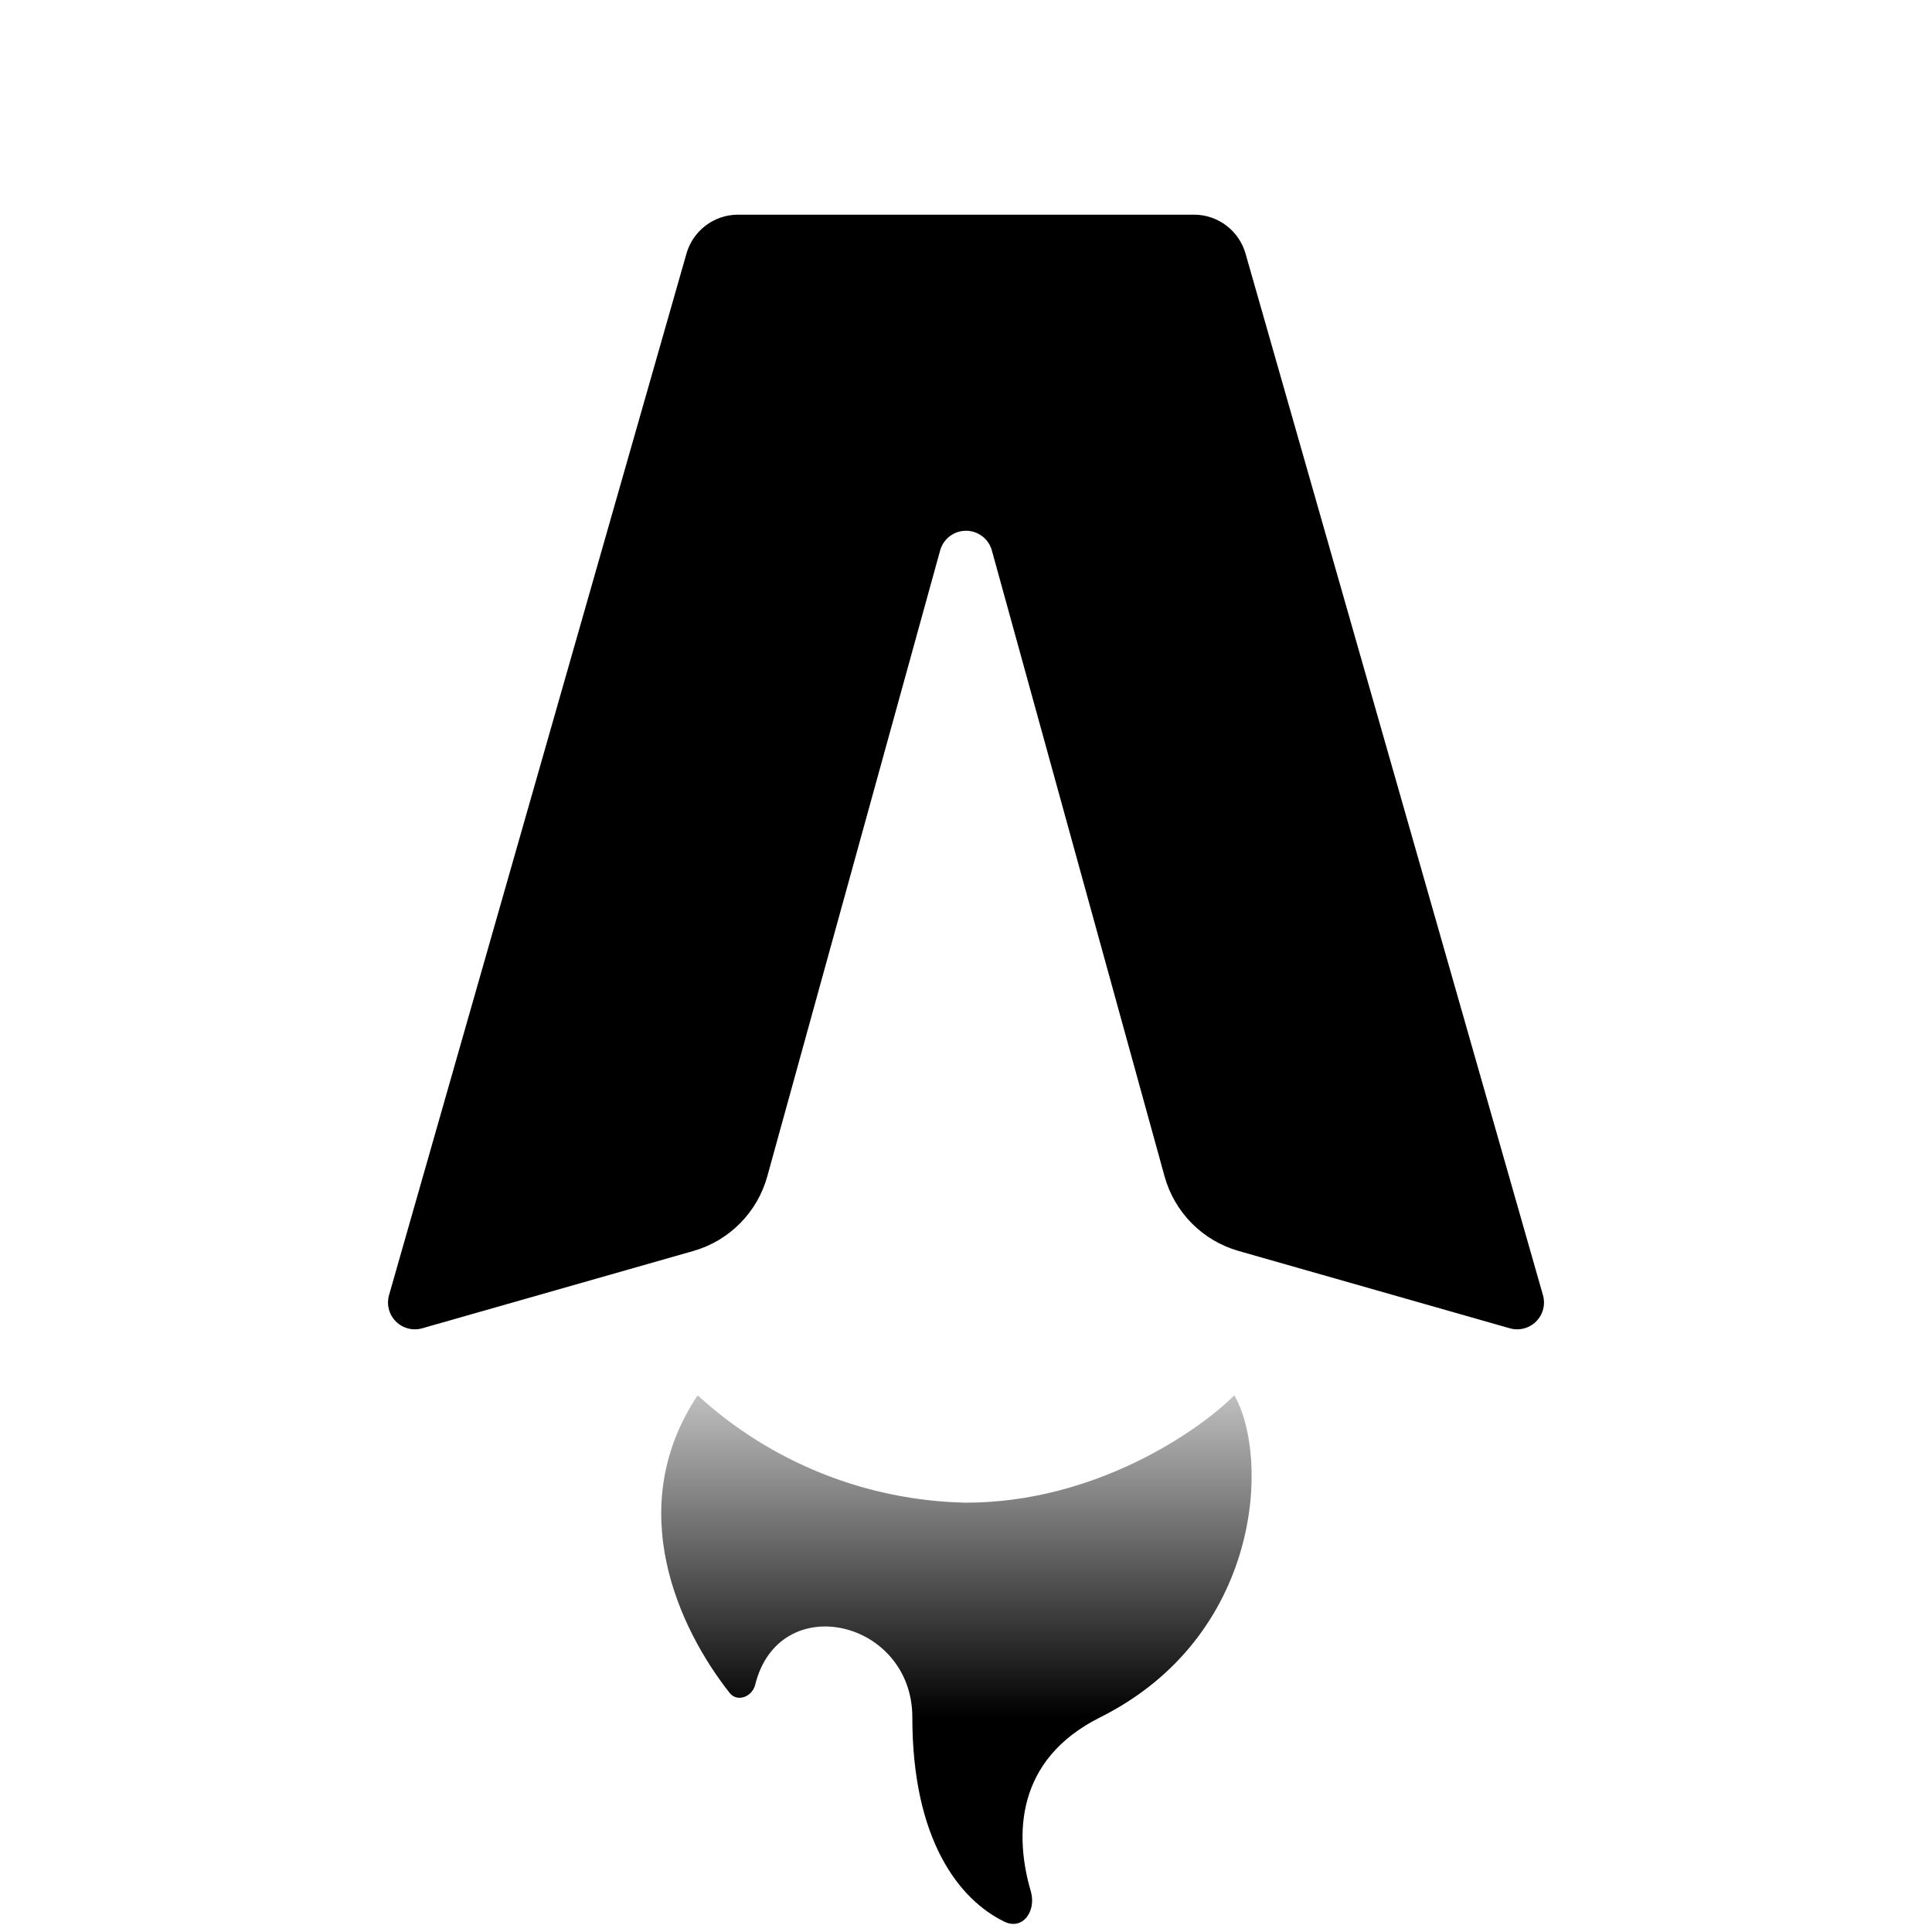
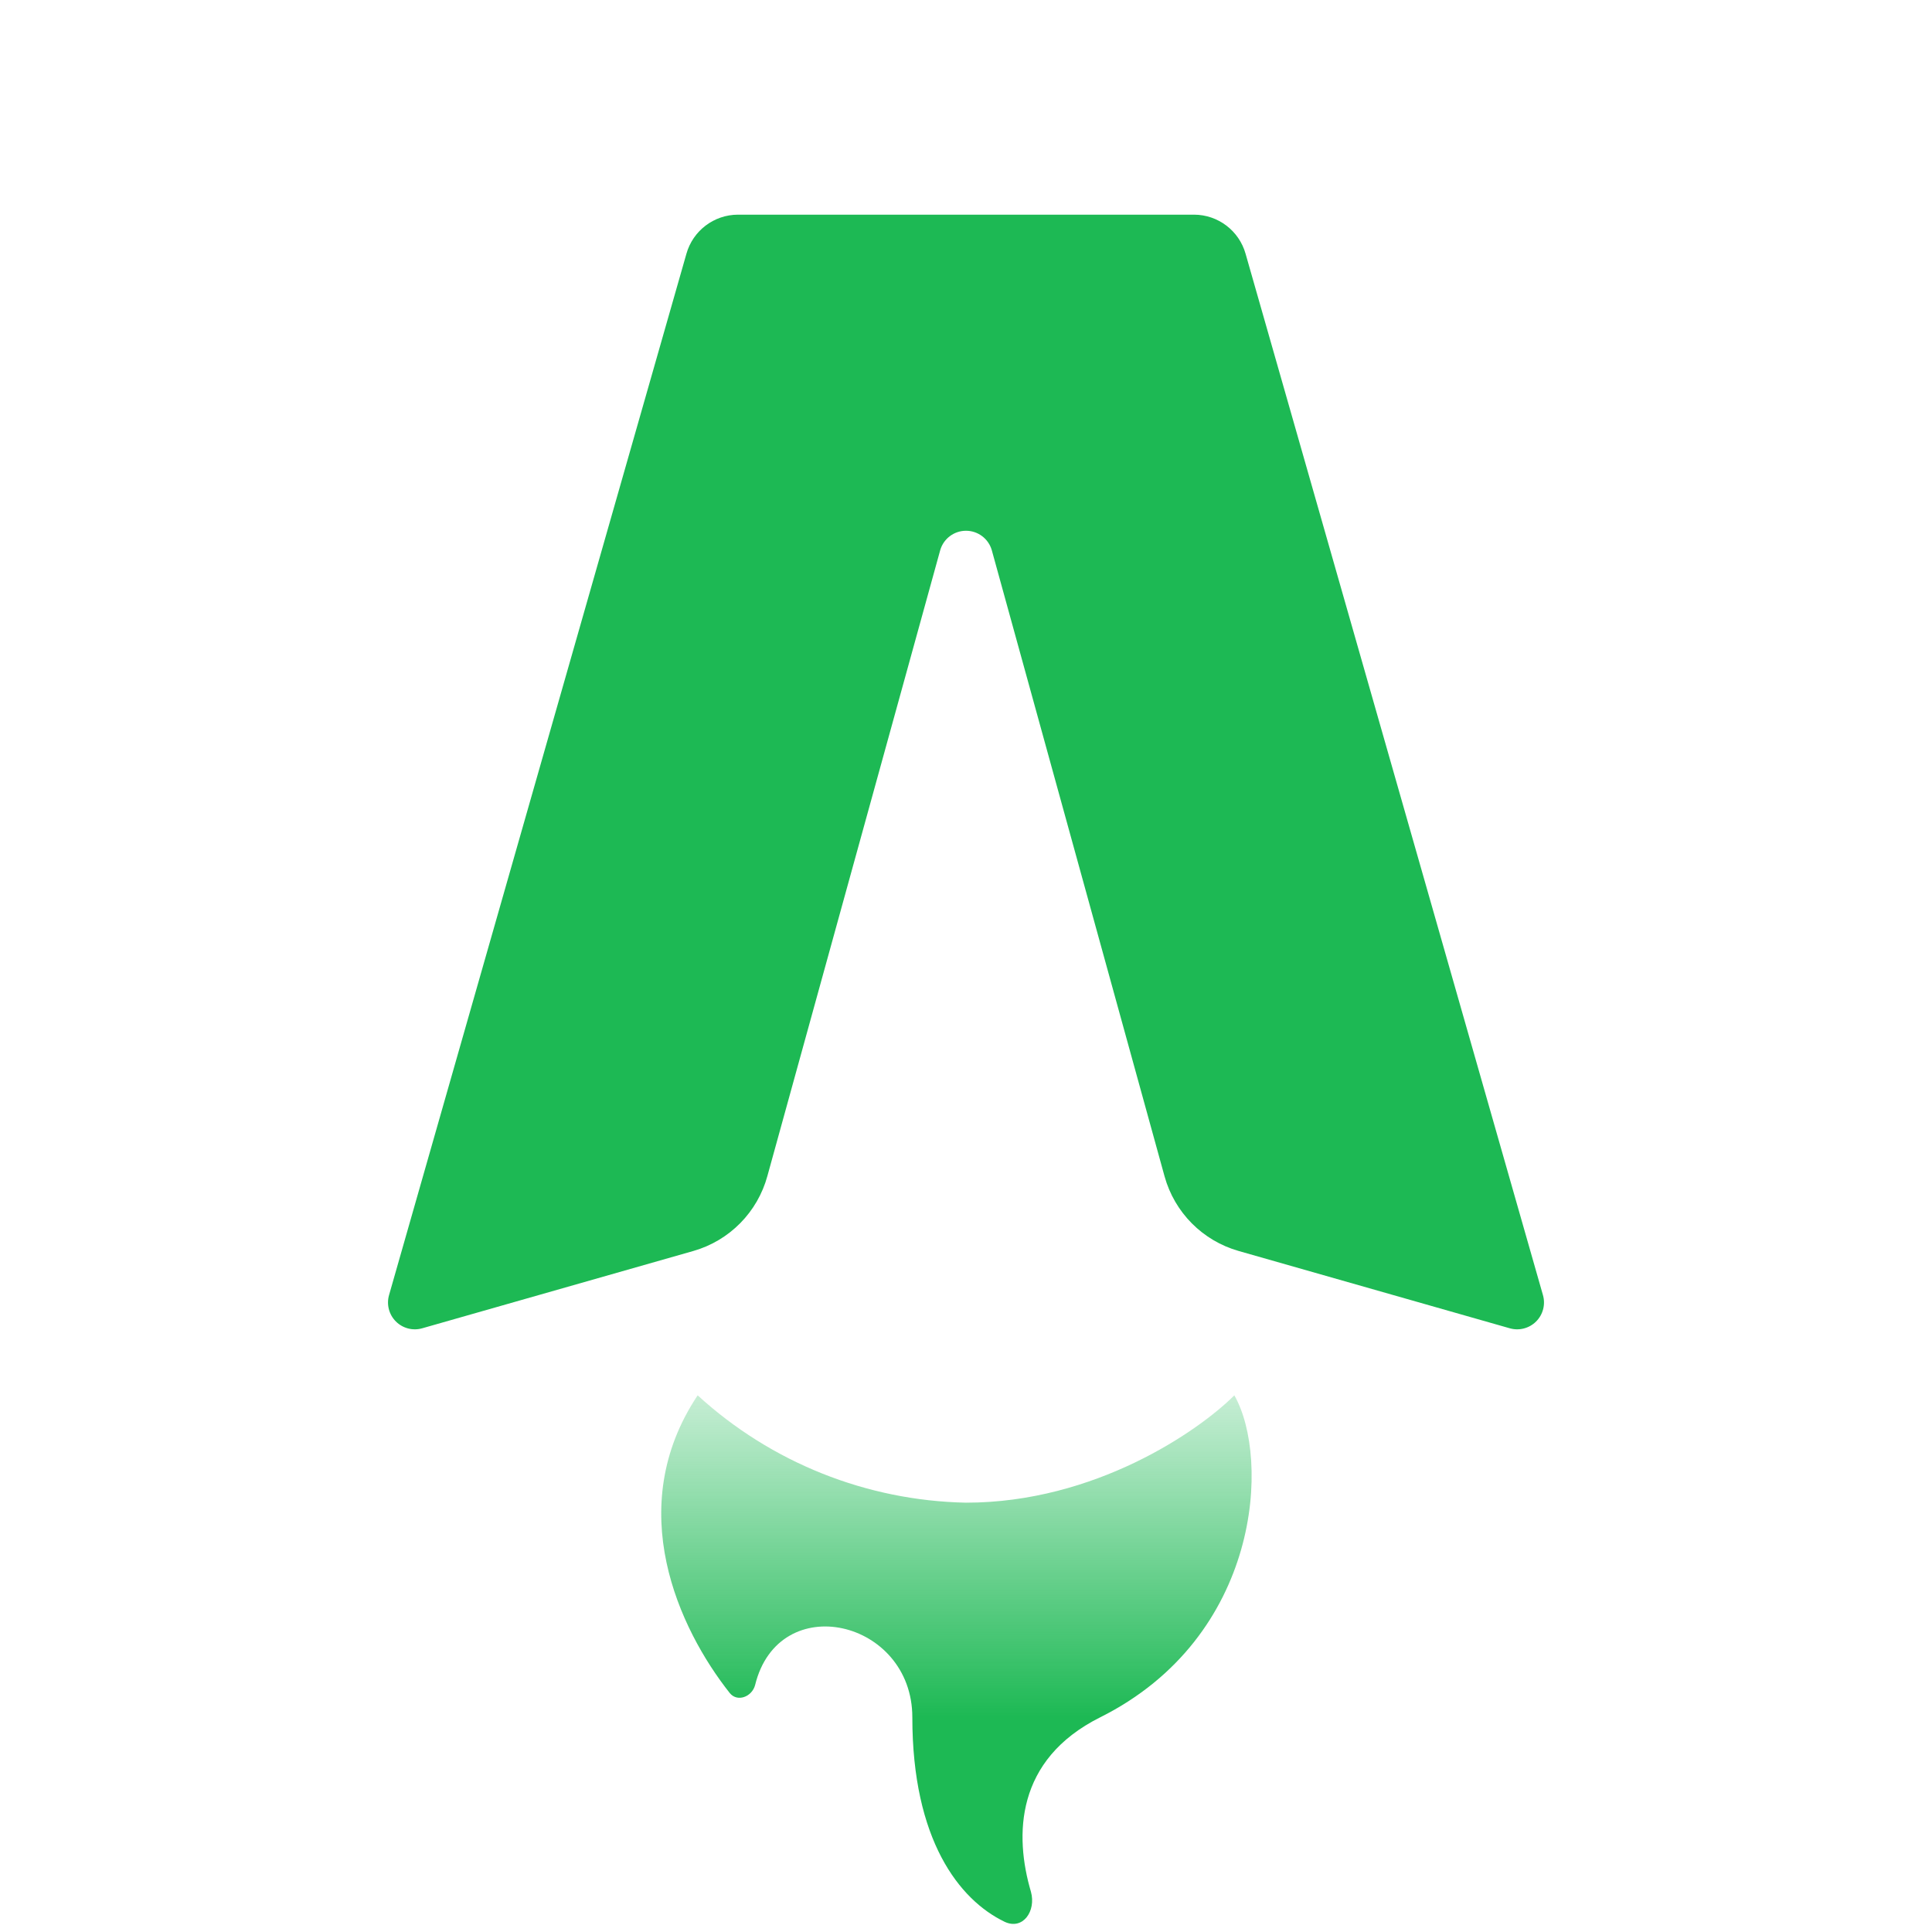
- <svg xmlns="http://www.w3.org/2000/svg" fill="none" viewBox="0 0 36 36">
-   <path fill="#000" d="M22.25 4h-8.5a1 1 0 0 0-.96.73l-5.54 19.4a.5.5 0 0 0 .62.62l5.05-1.44a2 2 0 0 0 1.38-1.4l3.22-11.66a.5.5 0 0 1 .96 0l3.22 11.67a2 2 0 0 0 1.38 1.39l5.05 1.44a.5.5 0 0 0 .62-.62l-5.54-19.4a1 1 0 0 0-.96-.73Z" />
+ <svg xmlns="http://www.w3.org/2000/svg" fill="#1DB954" viewBox="0 0 36 36">
+   <path fill="#1DB954" d="M22.25 4h-8.5a1 1 0 0 0-.96.73l-5.54 19.4a.5.5 0 0 0 .62.62l5.05-1.44a2 2 0 0 0 1.38-1.4l3.22-11.66a.5.5 0 0 1 .96 0l3.22 11.67a2 2 0 0 0 1.38 1.39l5.05 1.44a.5.5 0 0 0 .62-.62l-5.54-19.4a1 1 0 0 0-.96-.73Z" />
  <path fill="url(#gradient)" d="M18 28a7.63 7.63 0 0 1-5-2c-1.4 2.1-.35 4.35.6 5.55.14.17.41.07.47-.15.44-1.8 2.93-1.22 2.93.6 0 2.28.87 3.4 1.72 3.81.34.16.59-.2.49-.56-.31-1.05-.29-2.46 1.29-3.25 3-1.5 3.17-4.83 2.5-6-.67.67-2.6 2-5 2Z" />
  <defs>
    <linearGradient id="gradient" x1="16" x2="16" y1="32" y2="24" gradientUnits="userSpaceOnUse">
-       <stop stop-color="#000" />
-       <stop offset="1" stop-color="#000" stop-opacity="0" />
+       <stop stop-color="#1DB954" />
+       <stop offset="1" stop-color="#1DB954" stop-opacity="0" />
    </linearGradient>
  </defs>
  <style>
    @media (prefers-color-scheme:dark){:root{filter:invert(100%)}}
  </style>
</svg>
